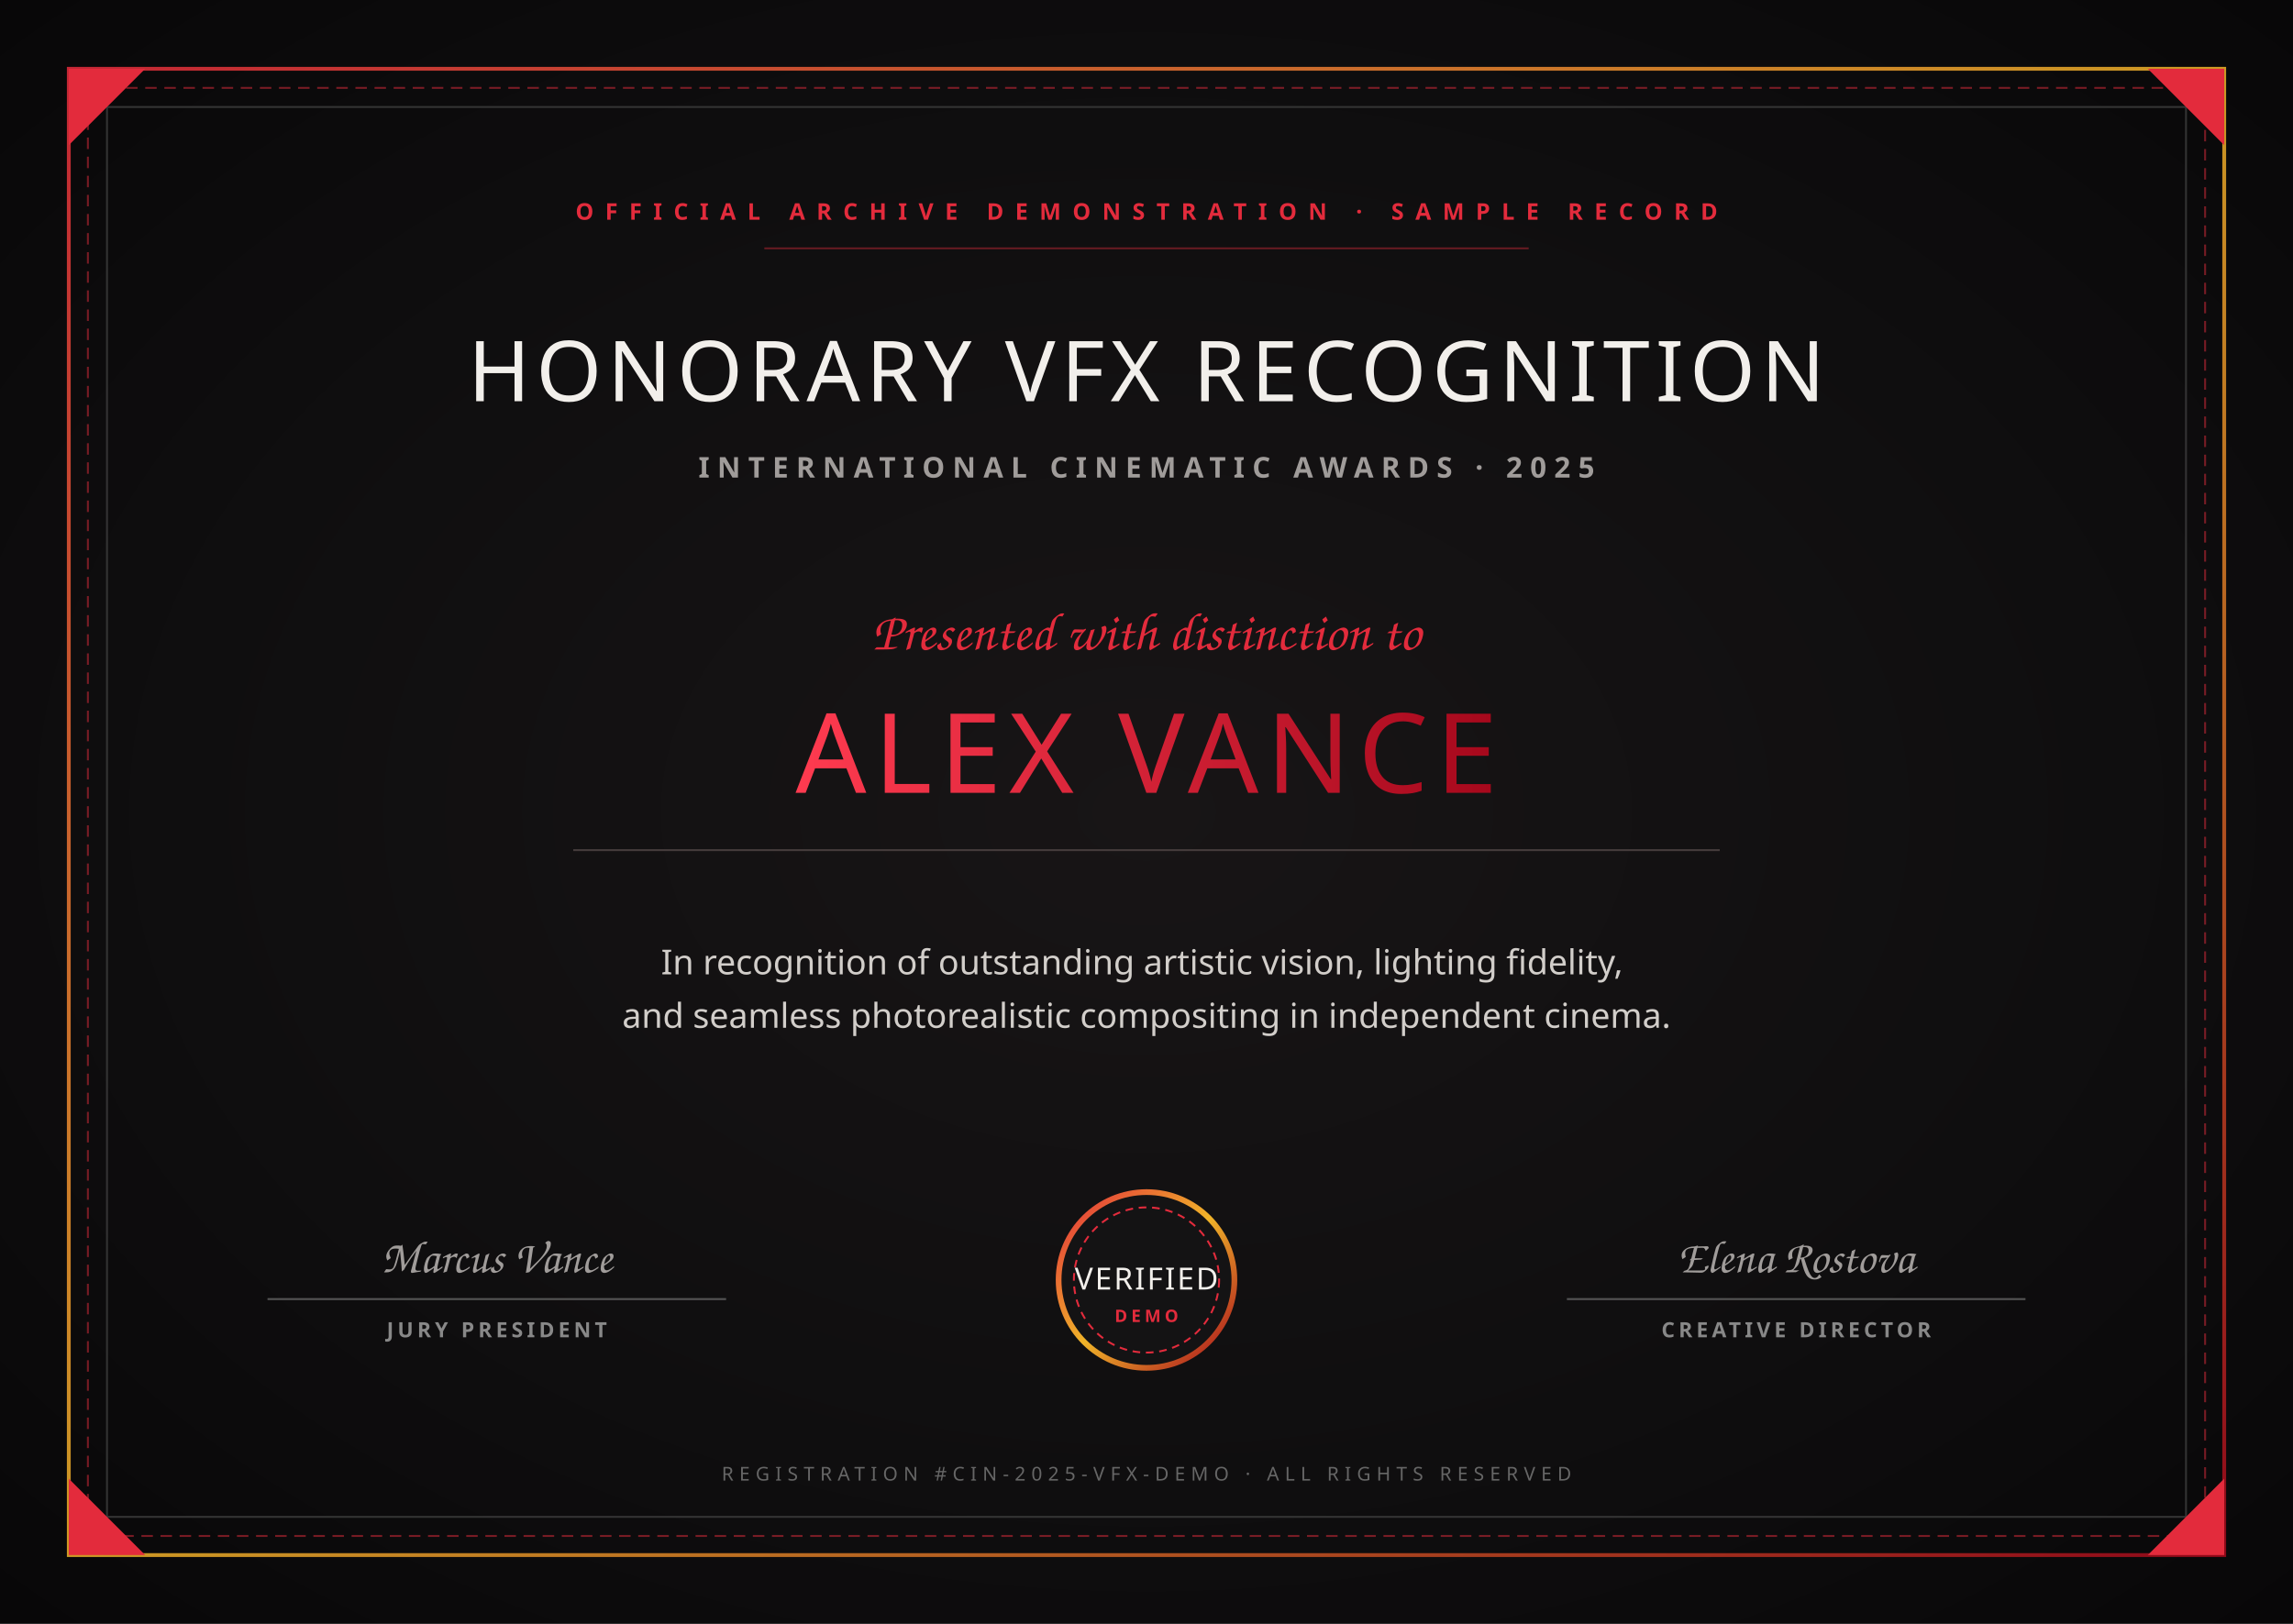
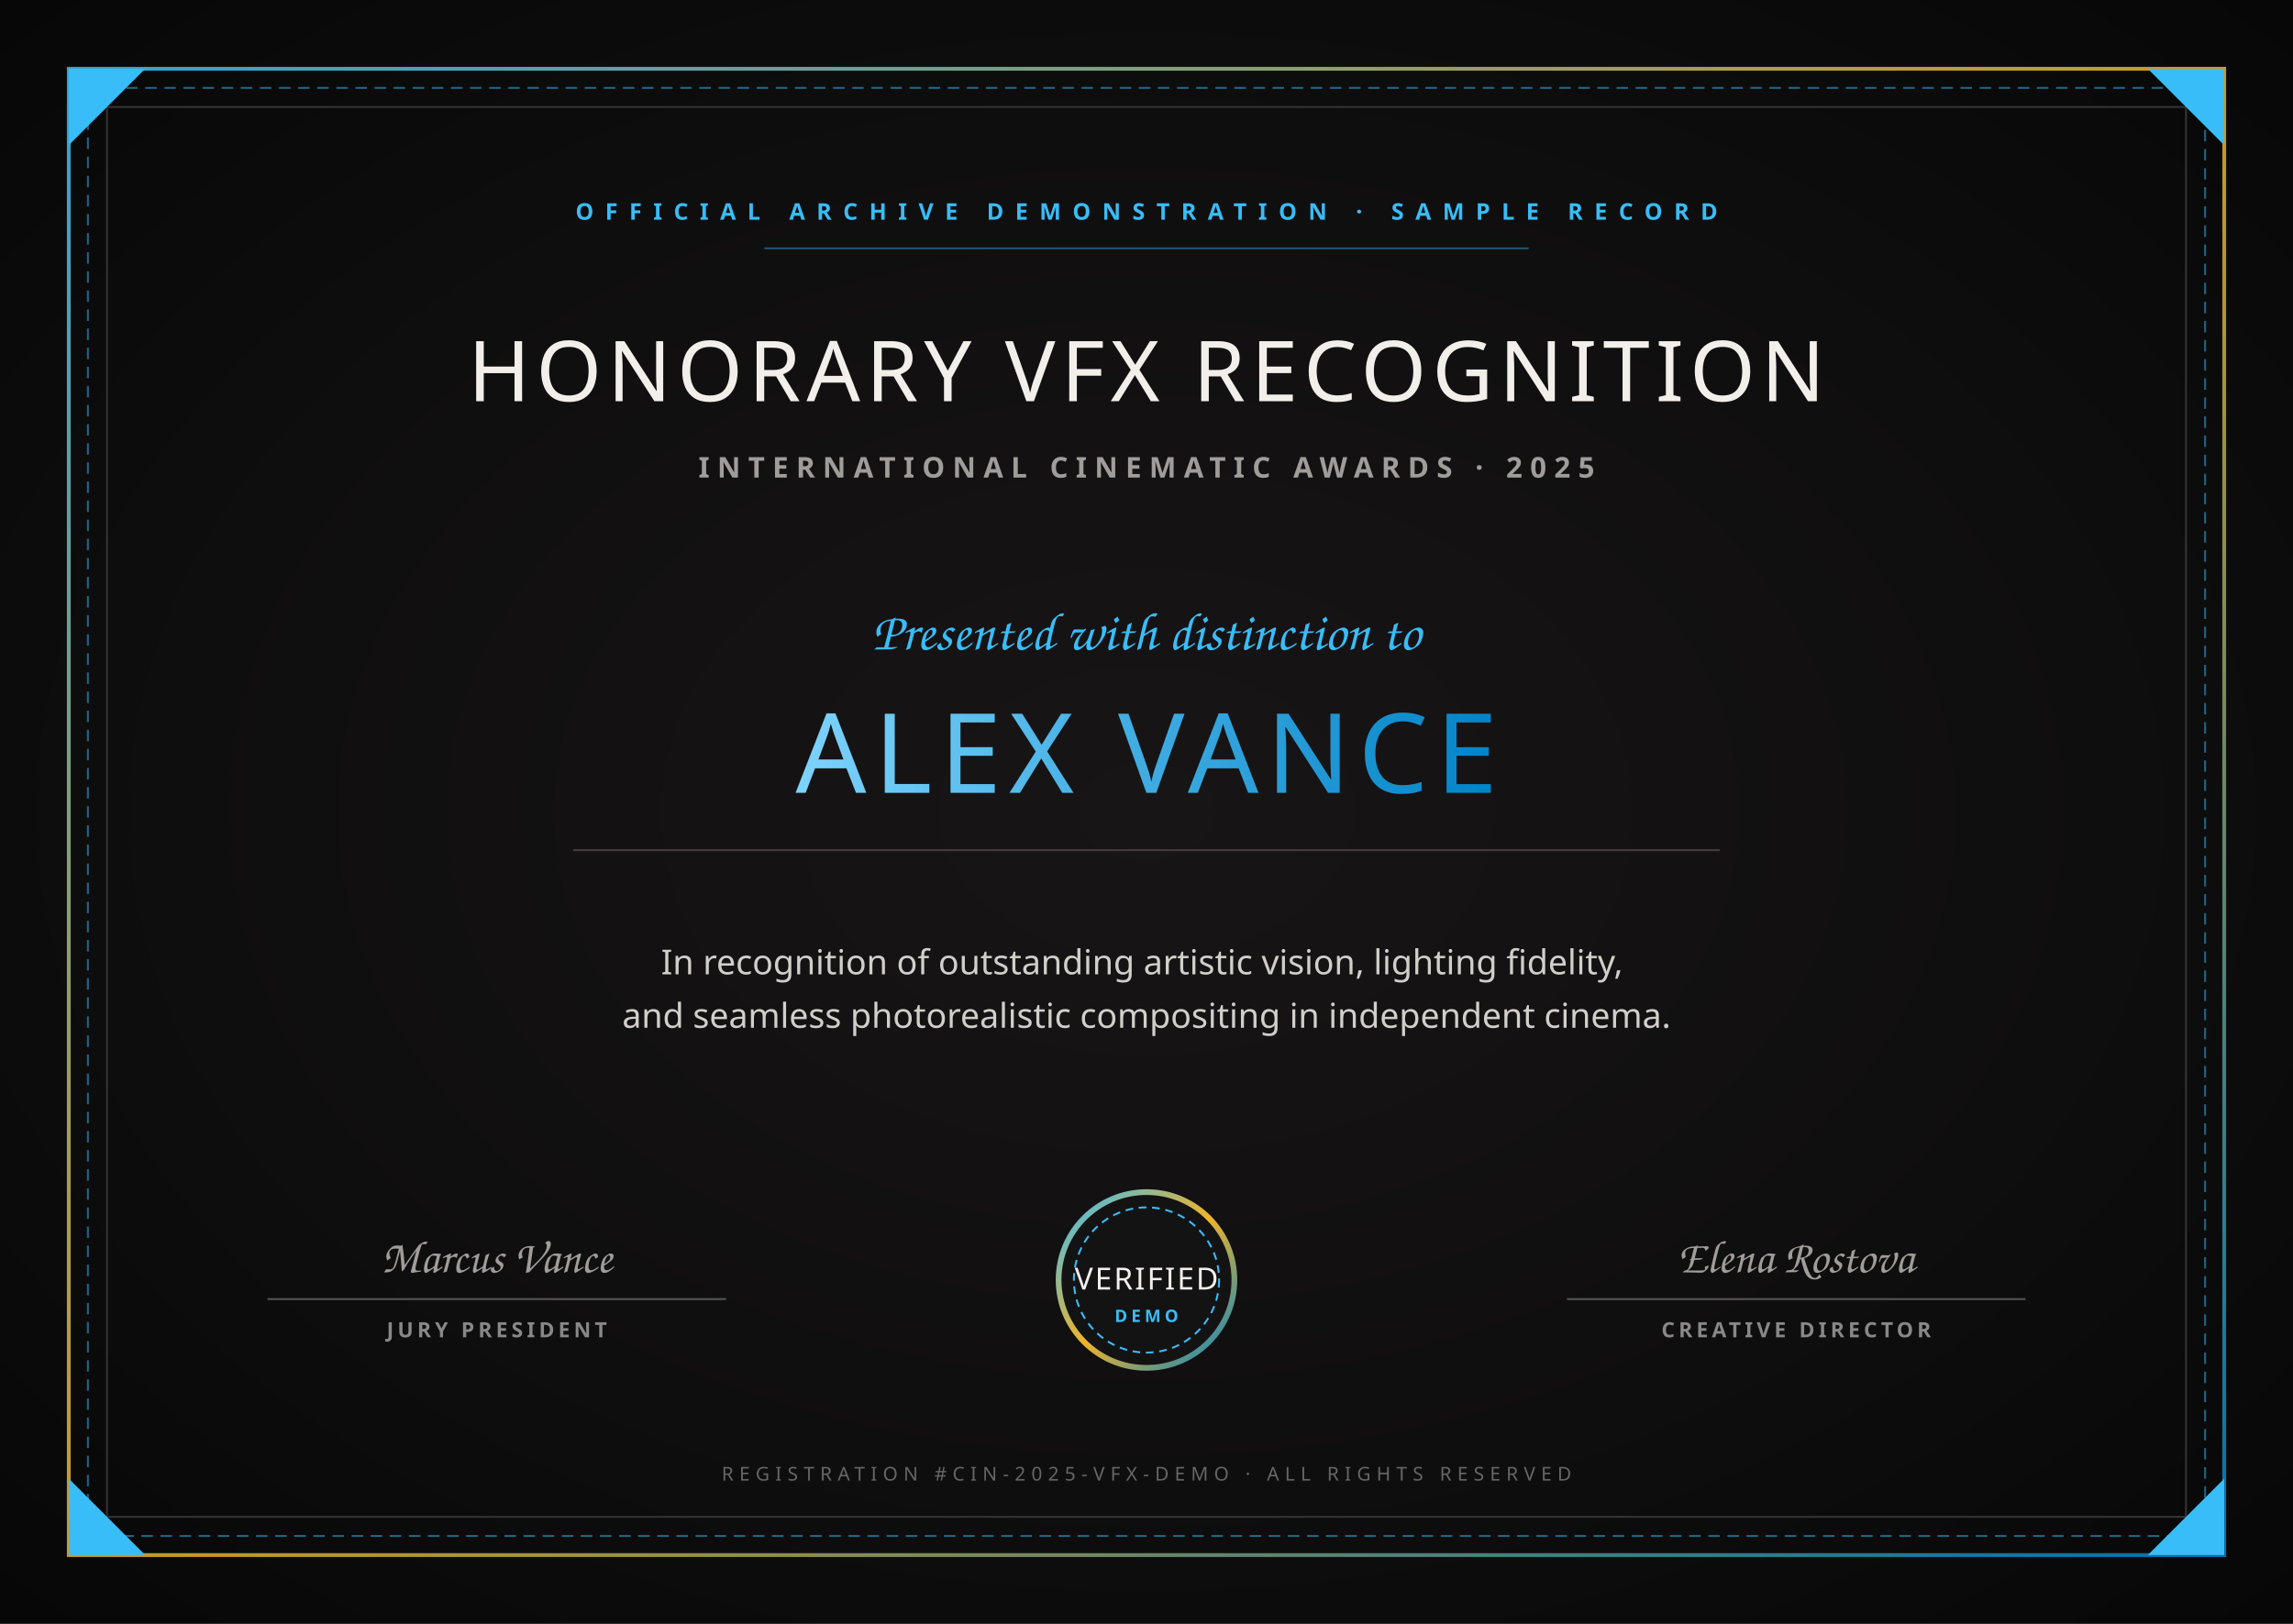
<svg xmlns="http://www.w3.org/2000/svg" viewBox="0 0 1200 850" width="1200" height="850">
  <defs>
    <radialGradient id="certBg" cx="50%" cy="50%" r="70%">
      <stop offset="0%" stop-color="#181516" />
      <stop offset="60%" stop-color="#0f0e0f" />
      <stop offset="100%" stop-color="#080708" />
    </radialGradient>
    <linearGradient id="goldBorder" x1="0%" y1="0%" x2="100%" y2="100%">
-       <stop offset="0%" stop-color="#e32b3c" />
+       <stop offset="0%" stop-color="#38BDF8" />
      <stop offset="50%" stop-color="#f0b429" />
-       <stop offset="100%" stop-color="#a6081c" />
+       <stop offset="100%" stop-color="#0284c7" />
    </linearGradient>
    <linearGradient id="redAccent" x1="0%" y1="0%" x2="100%" y2="0%">
-       <stop offset="0%" stop-color="#ff3b50" />
-       <stop offset="100%" stop-color="#a6081c" />
+       <stop offset="0%" stop-color="#7DD3FC" />
+       <stop offset="100%" stop-color="#0284c7" />
    </linearGradient>
  </defs>
  <rect width="1200" height="850" fill="url(#certBg)" />
  <rect x="36" y="36" width="1128" height="778" fill="none" stroke="url(#goldBorder)" stroke-width="2" opacity="0.85" />
-   <rect x="46" y="46" width="1108" height="758" fill="none" stroke="#e32b3c" stroke-width="1" stroke-dasharray="6,4" opacity="0.5" />
+   <rect x="46" y="46" width="1108" height="758" fill="none" stroke="#38BDF8" stroke-width="1" stroke-dasharray="6,4" opacity="0.5" />
  <rect x="56" y="56" width="1088" height="738" fill="none" stroke="#333" stroke-width="1" />
-   <g fill="#e32b3c">
+   <g fill="#38BDF8">
    <polygon points="36,36 76,36 36,76" />
    <polygon points="1164,36 1124,36 1164,76" />
    <polygon points="36,814 76,814 36,774" />
    <polygon points="1164,814 1124,814 1164,774" />
  </g>
-   <text x="600" y="115" font-family="'Manrope', sans-serif" font-size="12" font-weight="700" letter-spacing="6" fill="#e32b3c" text-anchor="middle">OFFICIAL ARCHIVE DEMONSTRATION · SAMPLE RECORD</text>
-   <line x1="400" y1="130" x2="800" y2="130" stroke="#e32b3c" stroke-width="1" opacity="0.4" />
+   <text x="600" y="115" font-family="'Manrope', sans-serif" font-size="12" font-weight="700" letter-spacing="6" fill="#38BDF8" text-anchor="middle">OFFICIAL ARCHIVE DEMONSTRATION · SAMPLE RECORD</text>
+   <line x1="400" y1="130" x2="800" y2="130" stroke="#38BDF8" stroke-width="1" opacity="0.4" />
  <text x="600" y="210" font-family="'Anton', sans-serif" font-size="44" letter-spacing="3" fill="#f2efeb" text-anchor="middle">HONORARY VFX RECOGNITION</text>
  <text x="600" y="250" font-family="'Manrope', sans-serif" font-size="15" font-weight="600" letter-spacing="4" fill="#a09c9a" text-anchor="middle">INTERNATIONAL CINEMATIC AWARDS · 2025</text>
-   <text x="600" y="340" font-family="'Caveat', cursive" font-size="28" fill="#e32b3c" text-anchor="middle">Presented with distinction to</text>
+   <text x="600" y="340" font-family="'Caveat', cursive" font-size="28" fill="#38BDF8" text-anchor="middle">Presented with distinction to</text>
  <text x="600" y="415" font-family="'Anton', sans-serif" font-size="58" letter-spacing="4" fill="url(#redAccent)" text-anchor="middle">ALEX VANCE</text>
  <line x1="300" y1="445" x2="900" y2="445" stroke="#443b3b" stroke-width="1" />
  <text x="600" y="510" font-family="'Manrope', sans-serif" font-size="18" fill="#d2ceca" text-anchor="middle" max-width="800">
    <tspan x="600" dy="0">In recognition of outstanding artistic vision, lighting fidelity,</tspan>
    <tspan x="600" dy="28"> and seamless photorealistic compositing in independent cinema.</tspan>
  </text>
  <g transform="translate(600, 670)">
    <circle r="46" fill="#141314" stroke="url(#goldBorder)" stroke-width="3" />
-     <circle r="38" fill="none" stroke="#e32b3c" stroke-width="1" stroke-dasharray="4,3" />
+     <circle r="38" fill="none" stroke="#38BDF8" stroke-width="1" stroke-dasharray="4,3" />
    <text y="5" font-family="'Anton', sans-serif" font-size="16" letter-spacing="1" fill="#f2efeb" text-anchor="middle">VERIFIED</text>
-     <text y="22" font-family="'Manrope', sans-serif" font-size="9" font-weight="700" letter-spacing="2" fill="#e32b3c" text-anchor="middle">DEMO</text>
+     <text y="22" font-family="'Manrope', sans-serif" font-size="9" font-weight="700" letter-spacing="2" fill="#38BDF8" text-anchor="middle">DEMO</text>
  </g>
  <g transform="translate(260, 680)">
    <line x1="-120" y1="0" x2="120" y2="0" stroke="#555" stroke-width="1" />
    <text y="-14" font-family="'Caveat', cursive" font-size="24" fill="#a09c9a" text-anchor="middle">Marcus Vance</text>
    <text y="20" font-family="'Manrope', sans-serif" font-size="11" font-weight="600" letter-spacing="2" fill="#888" text-anchor="middle">JURY PRESIDENT</text>
  </g>
  <g transform="translate(940, 680)">
    <line x1="-120" y1="0" x2="120" y2="0" stroke="#555" stroke-width="1" />
    <text y="-14" font-family="'Caveat', cursive" font-size="24" fill="#a09c9a" text-anchor="middle">Elena Rostova</text>
    <text y="20" font-family="'Manrope', sans-serif" font-size="11" font-weight="600" letter-spacing="2" fill="#888" text-anchor="middle">CREATIVE DIRECTOR</text>
  </g>
  <text x="600" y="775" font-family="'Manrope', sans-serif" font-size="10" letter-spacing="3" fill="#666" text-anchor="middle">REGISTRATION #CIN-2025-VFX-DEMO · ALL RIGHTS RESERVED</text>
</svg>
